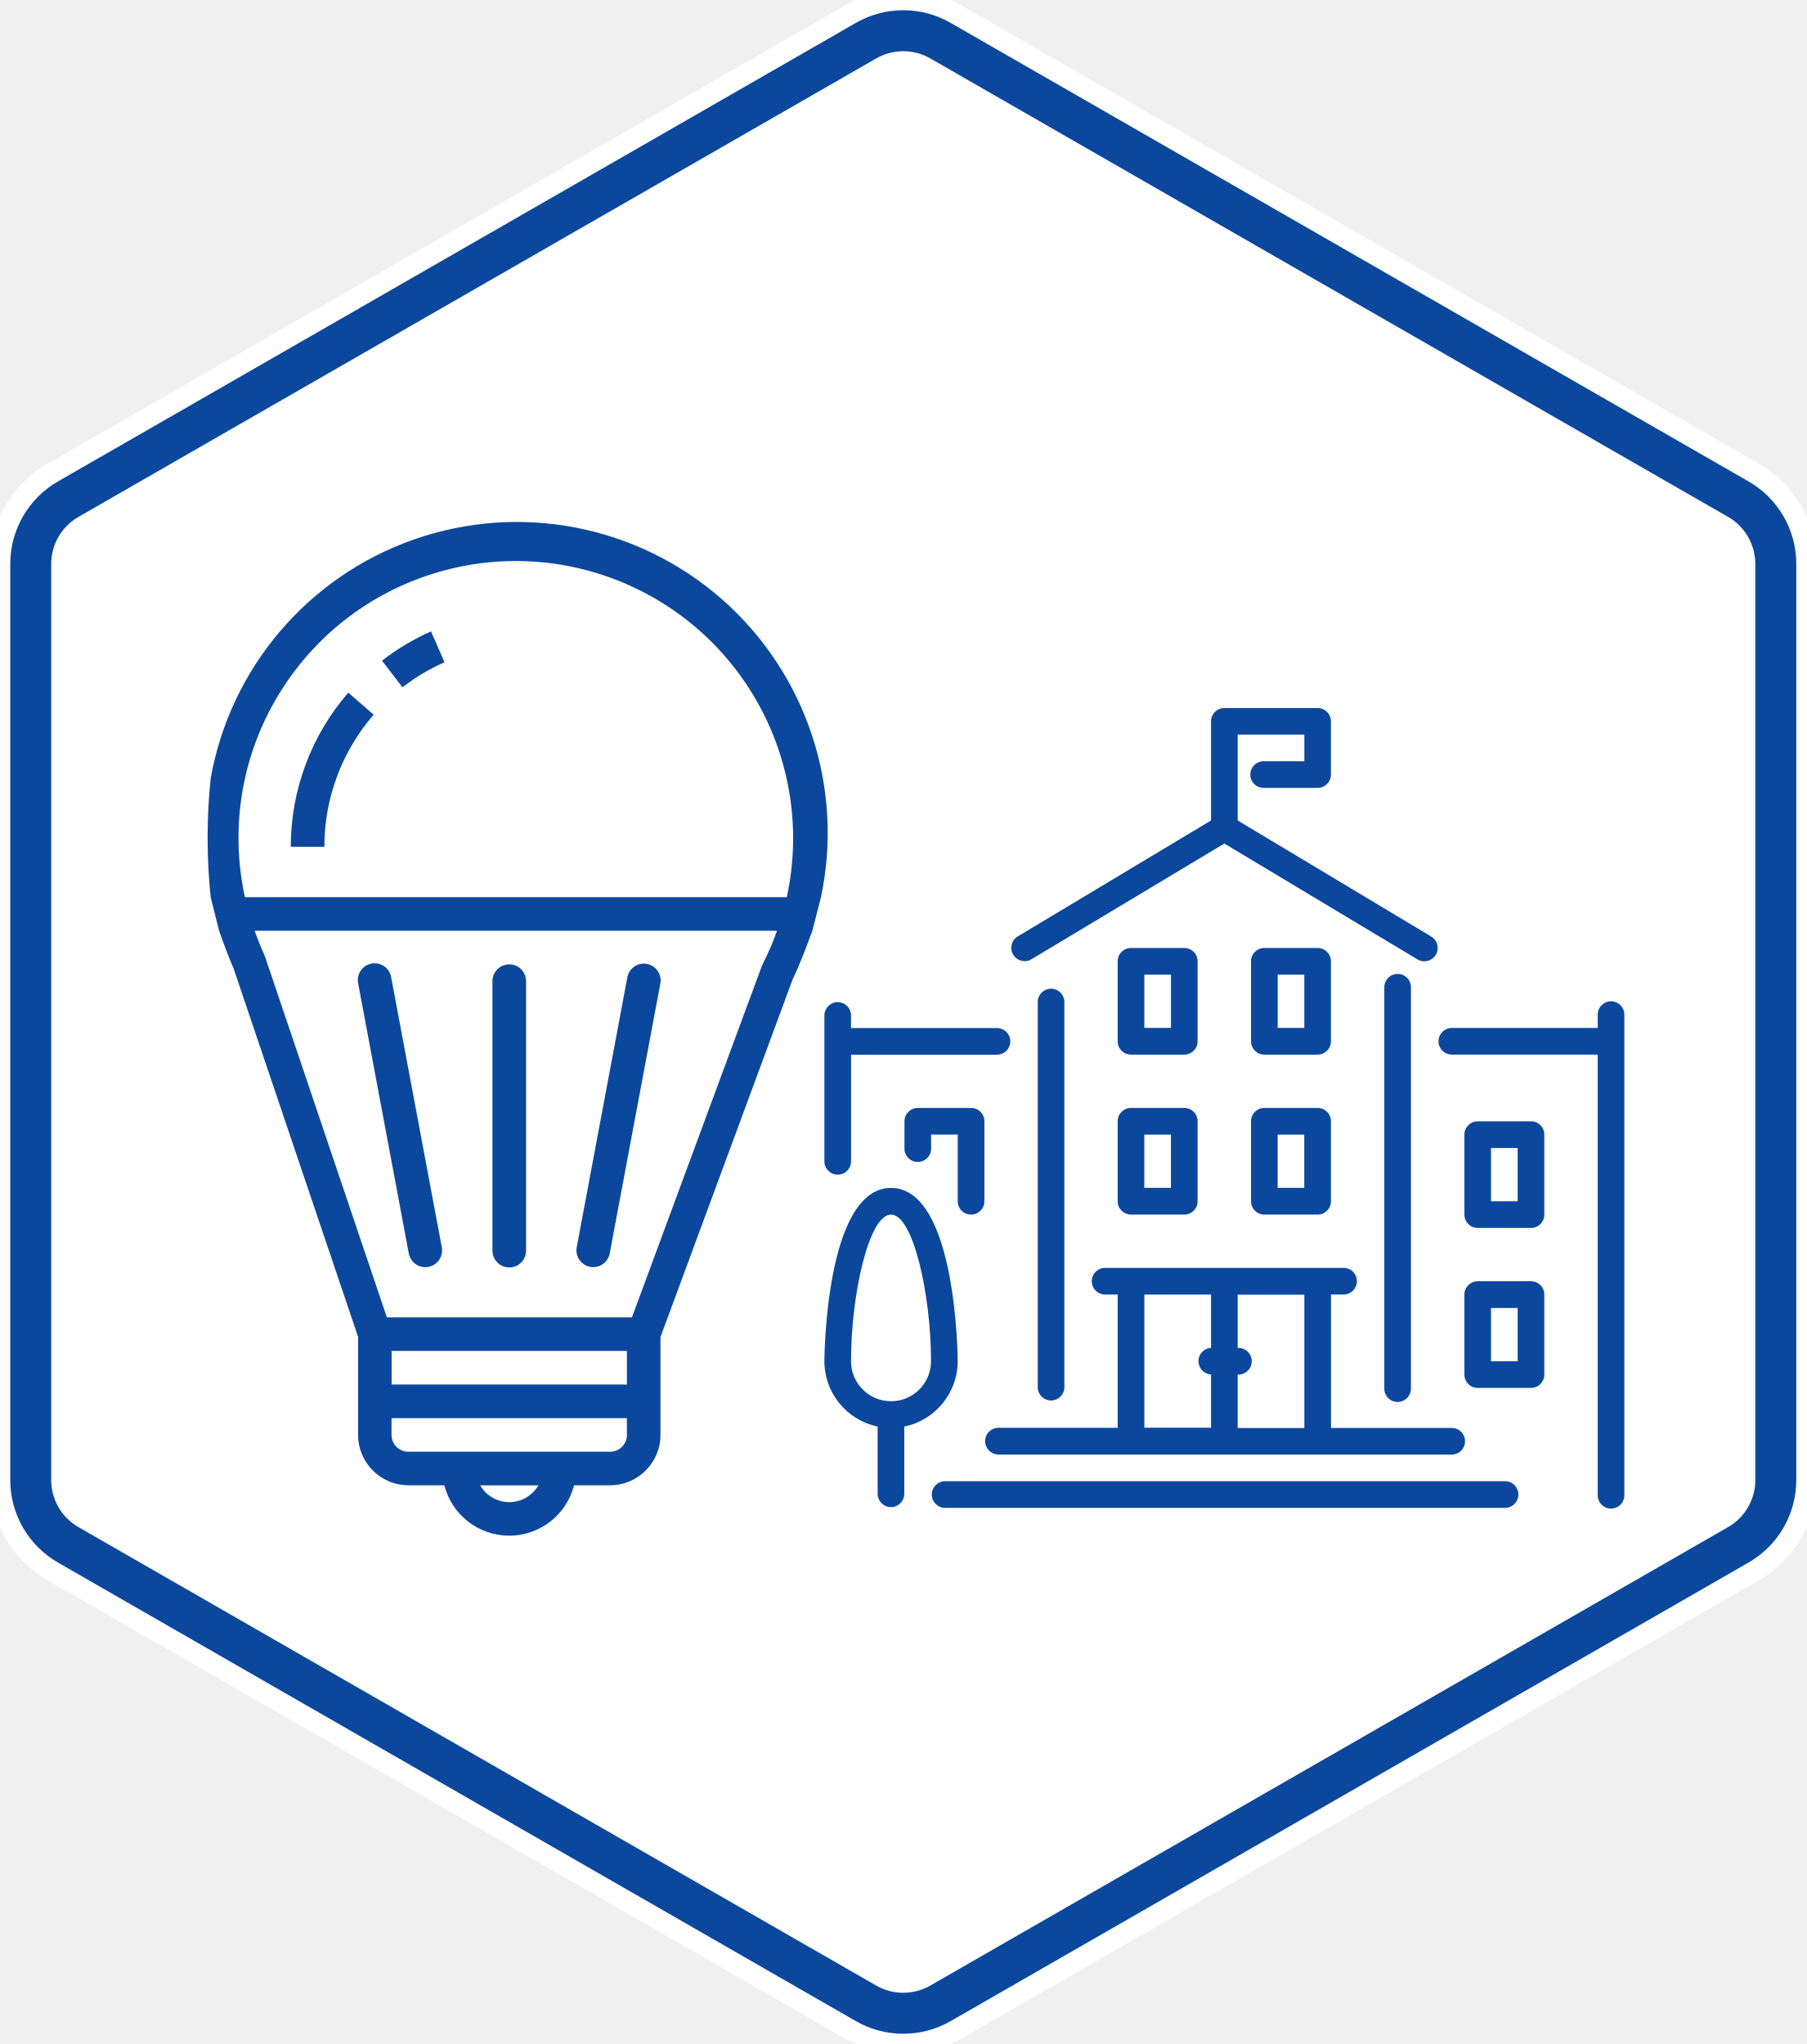
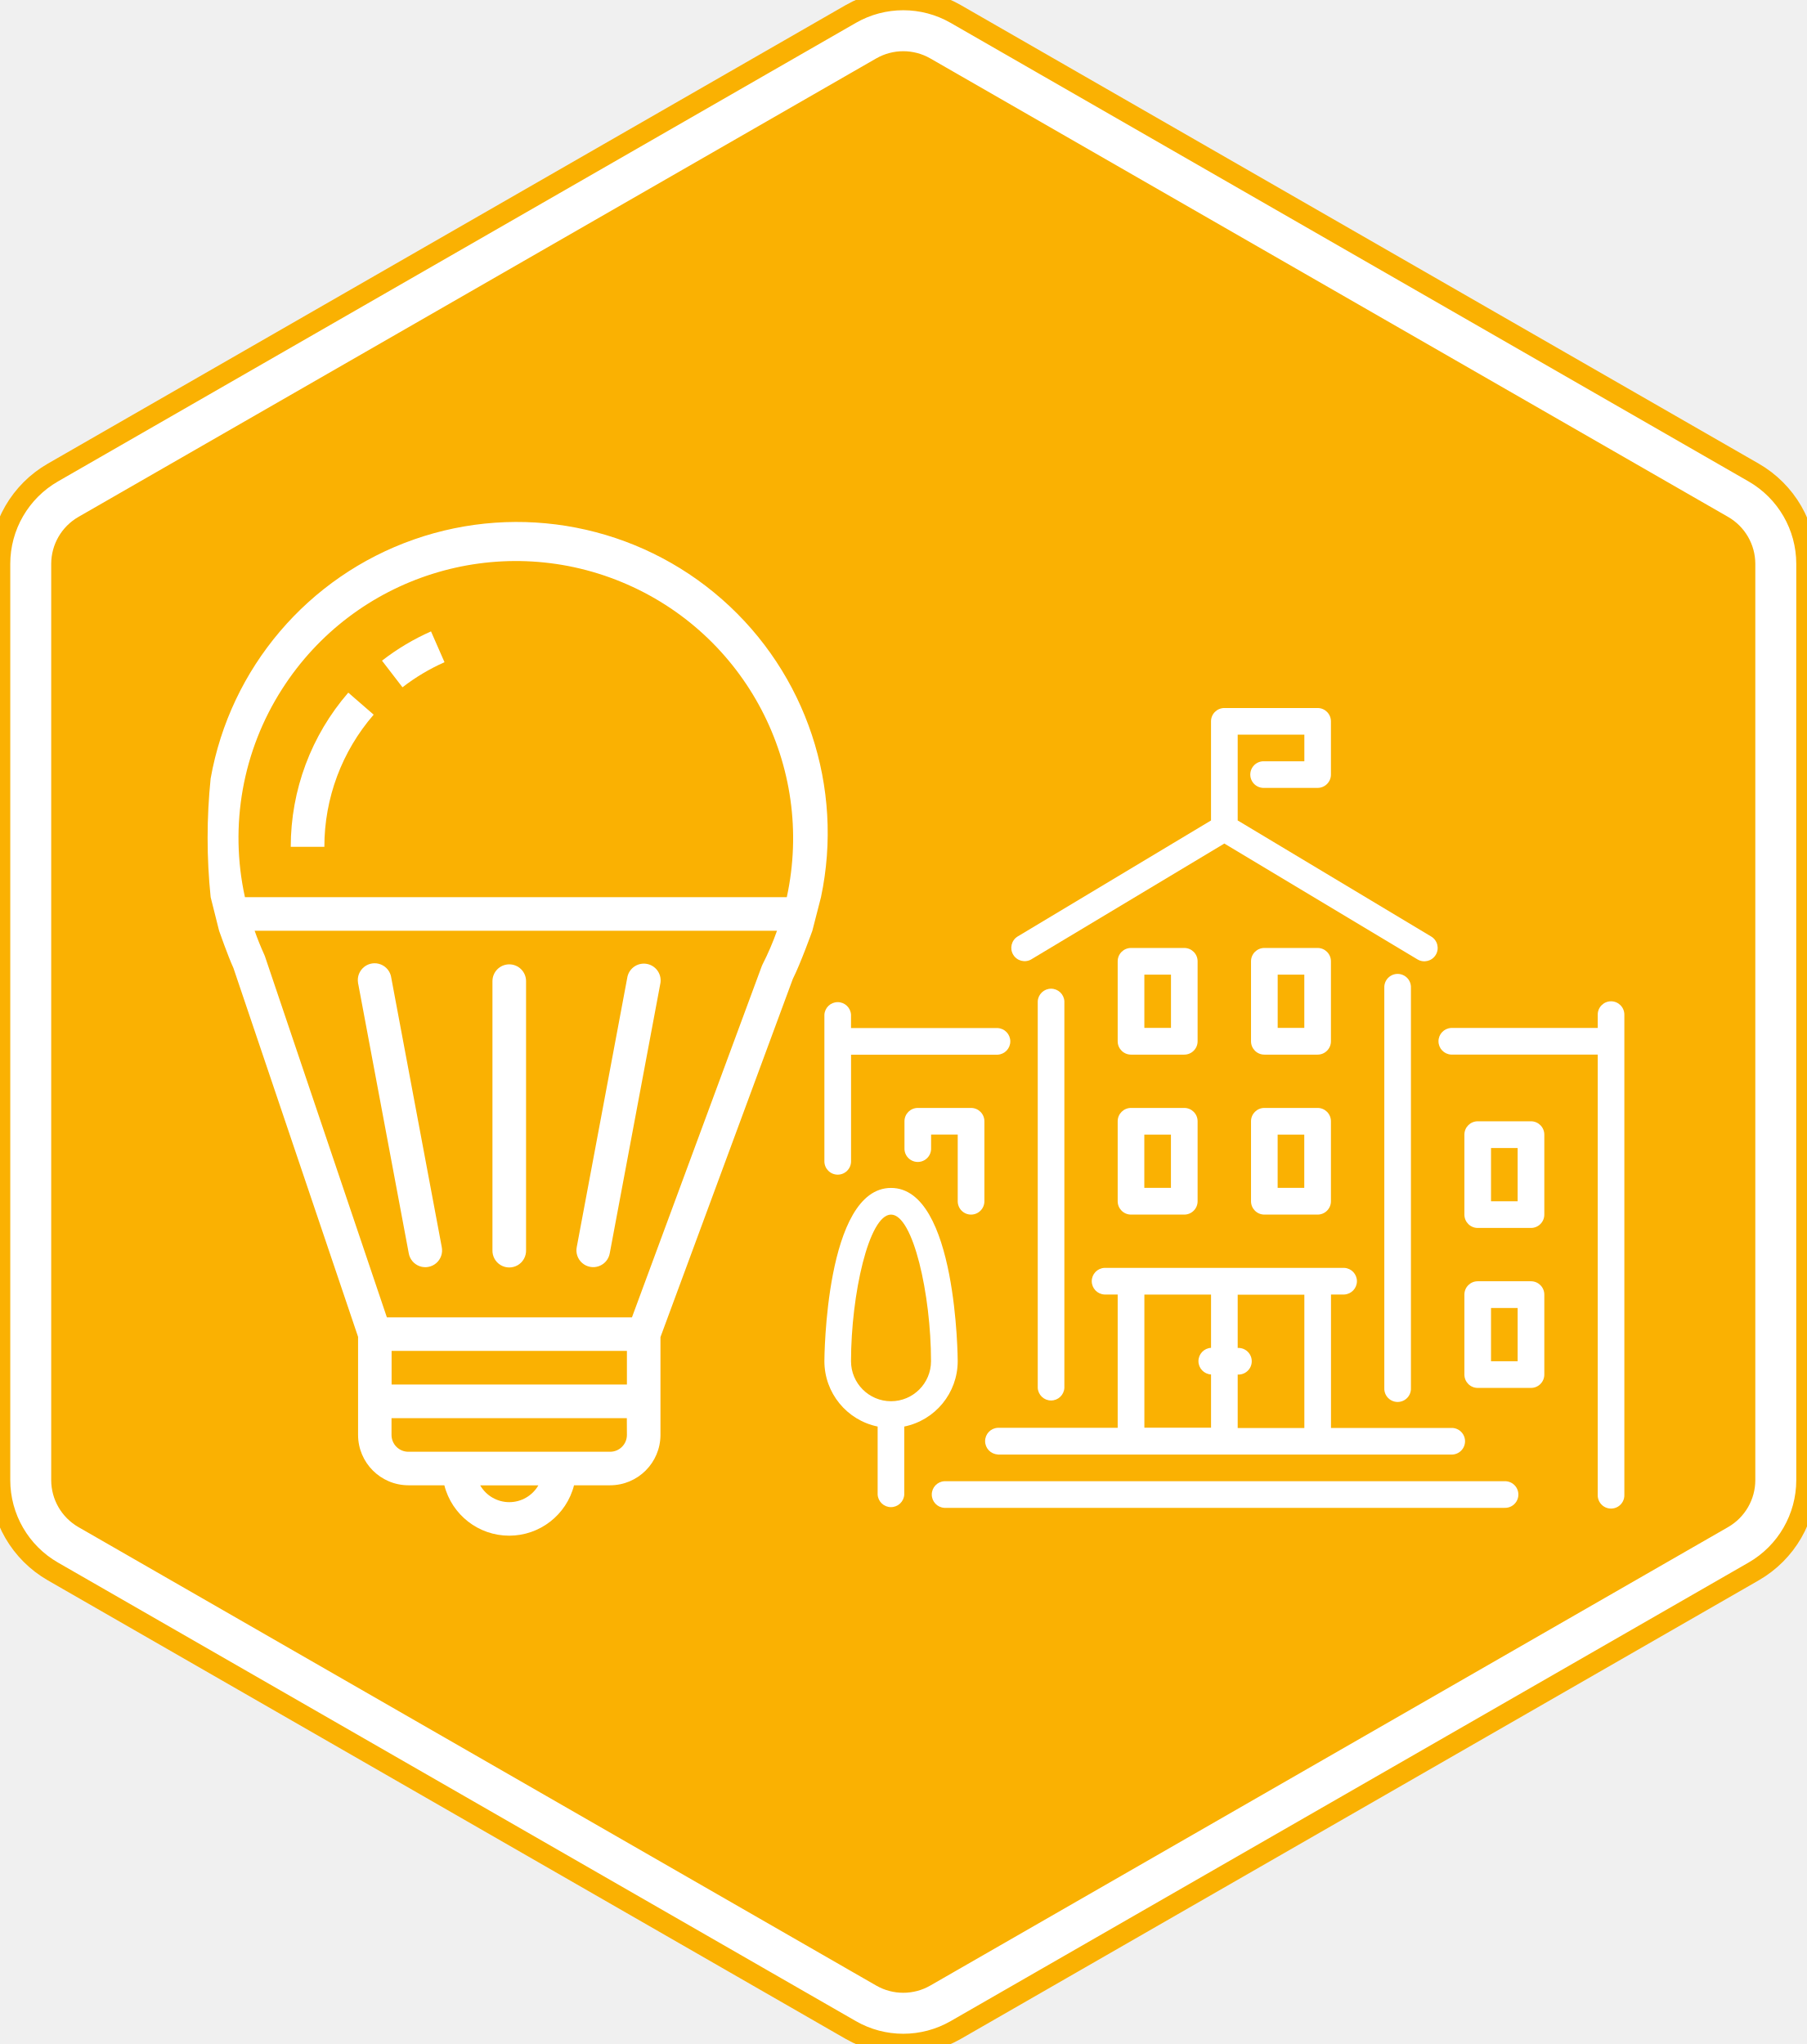
<svg xmlns="http://www.w3.org/2000/svg" width="88.202" height="99.804">
  <g data-name="Grupo 1021">
-     <g data-name="Trazado 1388" fill="#fff" stroke="#fff">
+     <g data-name="Trazado 1388" fill="#fab102" stroke="#fab102">
      <path d="M1.5 72.27V27.533c0-1.3.701-2.511 1.83-3.16L42.285 1.985a3.657 3.657 0 013.632 0l38.956 22.388a3.654 3.654 0 011.829 3.16V72.27c0 1.301-.7 2.512-1.829 3.16L45.918 97.82a3.657 3.657 0 01-3.632 0L3.329 75.43a3.654 3.654 0 01-1.828-3.16z" />
-       <path d="M85.203 27.533a2.15 2.15 0 00-1.076-1.859L45.171 3.285a2.152 2.152 0 00-2.138 0L4.077 25.674A2.15 2.15 0 003 27.534V72.27a2.15 2.15 0 001.076 1.86l38.956 22.388c.66.38 1.478.38 2.138 0L84.127 74.13a2.15 2.15 0 001.076-1.86V27.533m3 0V72.27a5.145 5.145 0 01-2.581 4.46L46.665 99.12a5.145 5.145 0 01-5.127 0L2.582 76.73a5.145 5.145 0 01-2.581-4.46V27.533c0-1.841.984-3.542 2.581-4.46L41.538.684a5.145 5.145 0 015.127 0l38.957 22.389a5.145 5.145 0 012.581 4.46z" fill="#0B489D" />
+       <path d="M85.203 27.533a2.15 2.15 0 00-1.076-1.859L45.171 3.285a2.152 2.152 0 00-2.138 0L4.077 25.674A2.15 2.15 0 003 27.534V72.27a2.15 2.15 0 001.076 1.86l38.956 22.388c.66.38 1.478.38 2.138 0L84.127 74.13a2.15 2.15 0 001.076-1.86V27.533m3 0V72.27a5.145 5.145 0 01-2.581 4.46L46.665 99.12a5.145 5.145 0 01-5.127 0L2.582 76.73a5.145 5.145 0 01-2.581-4.46V27.533c0-1.841.984-3.542 2.581-4.46L41.538.684a5.145 5.145 0 015.127 0l38.957 22.389a5.145 5.145 0 012.581 4.46z" fill="#fff" />
    </g>
    <g data-name="Grupo 563">
      <g data-name="Grupo 492">
        <g data-name="Grupo 491">
-           <path data-name="Trazado 1579" d="M24.865 47.087a.821.821 0 00-.821.821v13.13a.821.821 0 101.641 0v-13.13a.821.821 0 00-.82-.821z" fill="#0B489D" />
+           <path data-name="Trazado 1579" d="M24.865 47.087a.821.821 0 00-.821.821v13.13a.821.821 0 101.641 0v-13.13a.821.821 0 00-.82-.821z" fill="#fff" />
        </g>
      </g>
      <g data-name="Grupo 494">
        <g data-name="Grupo 493">
-           <path data-name="Trazado 1580" d="M21.568 60.886l-2.462-13.13a.821.821 0 10-1.625.233q0 .035.013.069l2.462 13.13a.82.82 0 101.612-.3z" fill="#0B489D" />
+           <path data-name="Trazado 1580" d="M21.568 60.886l-2.462-13.13a.821.821 0 10-1.625.233q0 .035.013.069l2.462 13.13a.82.82 0 101.612-.3z" fill="#fff" />
        </g>
      </g>
      <g data-name="Grupo 496">
        <g data-name="Grupo 495">
-           <path data-name="Trazado 1581" d="M31.621 47.073a.821.821 0 00-.985.614l-.013.069-2.462 13.13a.82.82 0 101.612.3l2.462-13.13a.821.821 0 00-.614-.983z" fill="#0B489D" />
+           <path data-name="Trazado 1581" d="M31.621 47.073a.821.821 0 00-.985.614l-.013.069-2.462 13.13a.82.82 0 101.612.3l2.462-13.13a.821.821 0 00-.614-.983z" fill="#fff" />
        </g>
      </g>
      <g data-name="Grupo 498">
        <g data-name="Grupo 497">
-           <path data-name="Trazado 1582" d="M40.085 43.805a15.181 15.181 0 10-29.8-5.794 28.314 28.314 0 000 5.794l.412 1.641s.429 1.229.7 1.82l6.086 18.009v4.789a2.462 2.462 0 002.454 2.459h1.758a3.267 3.267 0 006.332 0h1.758a2.462 2.462 0 002.462-2.462v-4.773L38.709 47.8c.382-.757.954-2.354.954-2.354zm-15.22 29.542a1.641 1.641 0 01-1.42-.821h2.841a1.641 1.641 0 01-1.421.821zm5.744-3.282a.821.821 0 01-.821.821h-9.851a.821.821 0 01-.821-.821v-.821h11.489zm0-2.462H19.12v-1.642h11.489zm6.619-20.506a.905.905 0 00-.039.09l-6.334 17.136H18.889l-5.952-17.624a1.169 1.169 0 00-.033-.082 14.684 14.684 0 01-.472-1.171h25.505a13.68 13.68 0 01-.709 1.65zm1.187-3.291H11.959a13.463 13.463 0 011.817-10.165 13.54 13.54 0 0124.639 10.167z" fill="#0B489D" />
+           <path data-name="Trazado 1582" d="M40.085 43.805a15.181 15.181 0 10-29.8-5.794 28.314 28.314 0 000 5.794l.412 1.641s.429 1.229.7 1.82l6.086 18.009v4.789a2.462 2.462 0 002.454 2.459h1.758a3.267 3.267 0 006.332 0h1.758a2.462 2.462 0 002.462-2.462v-4.773L38.709 47.8c.382-.757.954-2.354.954-2.354zm-15.22 29.542a1.641 1.641 0 01-1.42-.821h2.841a1.641 1.641 0 01-1.421.821zm5.744-3.282a.821.821 0 01-.821.821h-9.851a.821.821 0 01-.821-.821v-.821h11.489zm0-2.462H19.12v-1.642h11.489zm6.619-20.506a.905.905 0 00-.039.09l-6.334 17.136H18.889l-5.952-17.624a1.169 1.169 0 00-.033-.082 14.684 14.684 0 01-.472-1.171h25.505a13.68 13.68 0 01-.709 1.65zm1.187-3.291H11.959a13.463 13.463 0 011.817-10.165 13.54 13.54 0 0124.639 10.167z" fill="#fff" />
        </g>
      </g>
      <g data-name="Grupo 500">
        <g data-name="Grupo 499">
-           <path data-name="Trazado 1583" d="M21.044 30.83a11.449 11.449 0 00-2.393 1.429l1 1.3a9.912 9.912 0 012.052-1.225z" fill="#0B489D" />
+           <path data-name="Trazado 1583" d="M21.044 30.83a11.449 11.449 0 00-2.393 1.429l1 1.3a9.912 9.912 0 012.052-1.225z" fill="#fff" />
        </g>
      </g>
      <g data-name="Grupo 502">
        <g data-name="Grupo 501">
-           <path data-name="Trazado 1584" d="M17.005 33.82a11.489 11.489 0 00-2.809 7.527h1.641a9.842 9.842 0 012.407-6.451z" fill="#0B489D" />
+           <path data-name="Trazado 1584" d="M17.005 33.82a11.489 11.489 0 00-2.809 7.527h1.641a9.842 9.842 0 012.407-6.451z" fill="#fff" />
        </g>
      </g>
      <g data-name="Grupo 561">
-         <g data-name="Grupo 560" fill="#0B489D">
+         <g data-name="Grupo 560" fill="#fff">
          <path data-name="Trazado 1670" d="M54.571 58.655a.651.651 0 00.651.651h2.6a.651.651 0 00.651-.651v-3.906a.651.651 0 00-.651-.651h-2.6a.651.651 0 00-.651.651v3.906zm1.3-3.255h1.3V58h-1.3z" />
          <path data-name="Trazado 1671" d="M55.222 51.495h2.6a.651.651 0 00.651-.651v-3.906a.651.651 0 00-.651-.651h-2.6a.651.651 0 00-.651.651v3.906a.651.651 0 00.651.651zm.651-3.906h1.3v2.6h-1.3z" />
          <path data-name="Trazado 1672" d="M50.35 46.845l9.429-5.657 9.429 5.657a.651.651 0 00.671-1.116l-9.449-5.668v-4.19h3.255v1.3h-1.953a.651.651 0 100 1.3h2.6a.651.651 0 00.651-.651v-2.598a.651.651 0 00-.648-.651h-4.556a.651.651 0 00-.651.651v4.839L49.68 45.73a.651.651 0 00.67 1.116z" />
          <path data-name="Trazado 1673" d="M47.412 59.306a.651.651 0 00.651-.651v-3.906a.651.651 0 00-.651-.651h-2.6a.651.651 0 00-.651.651v1.3a.651.651 0 101.3 0v-.651h1.3v3.255a.651.651 0 00.651.653z" />
          <path data-name="Trazado 1674" d="M51.968 67.768V48.891a.651.651 0 00-1.3 0v18.877a.651.651 0 001.3 0z" />
          <path data-name="Trazado 1675" d="M48.713 71.023h22.131a.651.651 0 100-1.3h-5.858v-6.515h.651a.651.651 0 000-1.3H53.92a.651.651 0 000 1.3h.651v6.509h-5.858a.651.651 0 000 1.3zm11.717-3.906a.651.651 0 100-1.3v-2.6h3.255v6.509H60.43zm-4.556-3.905h3.255v2.6a.651.651 0 000 1.3v2.6h-3.255z" />
          <path data-name="Trazado 1676" d="M74.75 62.561h-2.6a.651.651 0 00-.651.651v3.906a.651.651 0 00.651.651h2.6a.651.651 0 00.651-.651v-3.906a.651.651 0 00-.651-.651zm-.651 3.906h-1.3v-2.6h1.3z" />
          <path data-name="Trazado 1677" d="M74.75 54.75h-2.6a.651.651 0 00-.651.651v3.906a.651.651 0 00.651.651h2.6a.651.651 0 00.651-.651v-3.906a.651.651 0 00-.651-.651zm-.651 3.906h-1.3v-2.6h1.3z" />
          <path data-name="Trazado 1678" d="M73.448 72.325H46.109a.651.651 0 000 1.3h27.339a.651.651 0 100-1.3z" />
          <path data-name="Trazado 1679" d="M78.66 48.891a.651.651 0 00-.651.651v.651h-7.16a.651.651 0 000 1.3h7.16v21.481a.651.651 0 101.3 0V49.542a.651.651 0 00-.649-.651z" />
          <path data-name="Trazado 1680" d="M61.081 58.655a.651.651 0 00.651.651h2.6a.651.651 0 00.651-.651v-3.906a.651.651 0 00-.651-.651h-2.6a.651.651 0 00-.651.651zm1.3-3.255h1.3V58h-1.3z" />
          <path data-name="Trazado 1681" d="M46.76 66.466c0-.085-.037-8.462-3.255-8.462s-3.254 8.377-3.254 8.462a3.26 3.26 0 002.6 3.189v3.32a.651.651 0 001.3 0v-3.32a3.26 3.26 0 002.609-3.189zm-3.255 1.953a1.955 1.955 0 01-1.954-1.953c0-3.243.871-7.16 1.953-7.16s1.953 3.917 1.953 7.16a1.955 1.955 0 01-1.951 1.953z" />
          <path data-name="Trazado 1682" d="M68.889 67.768V48.24a.651.651 0 10-1.3 0v19.528a.651.651 0 101.3 0z" />
          <path data-name="Trazado 1683" d="M61.732 51.495h2.6a.651.651 0 00.651-.651v-3.906a.651.651 0 00-.651-.651h-2.6a.651.651 0 00-.651.651v3.906a.651.651 0 00.651.651zm.651-3.906h1.3v2.6h-1.3z" />
          <path data-name="Trazado 1684" d="M40.902 57.356a.651.651 0 00.651-.651v-5.207h7.16a.651.651 0 000-1.3h-7.162v-.651a.651.651 0 00-1.3 0v7.16a.651.651 0 00.651.649z" />
        </g>
      </g>
    </g>
  </g>
</svg>
